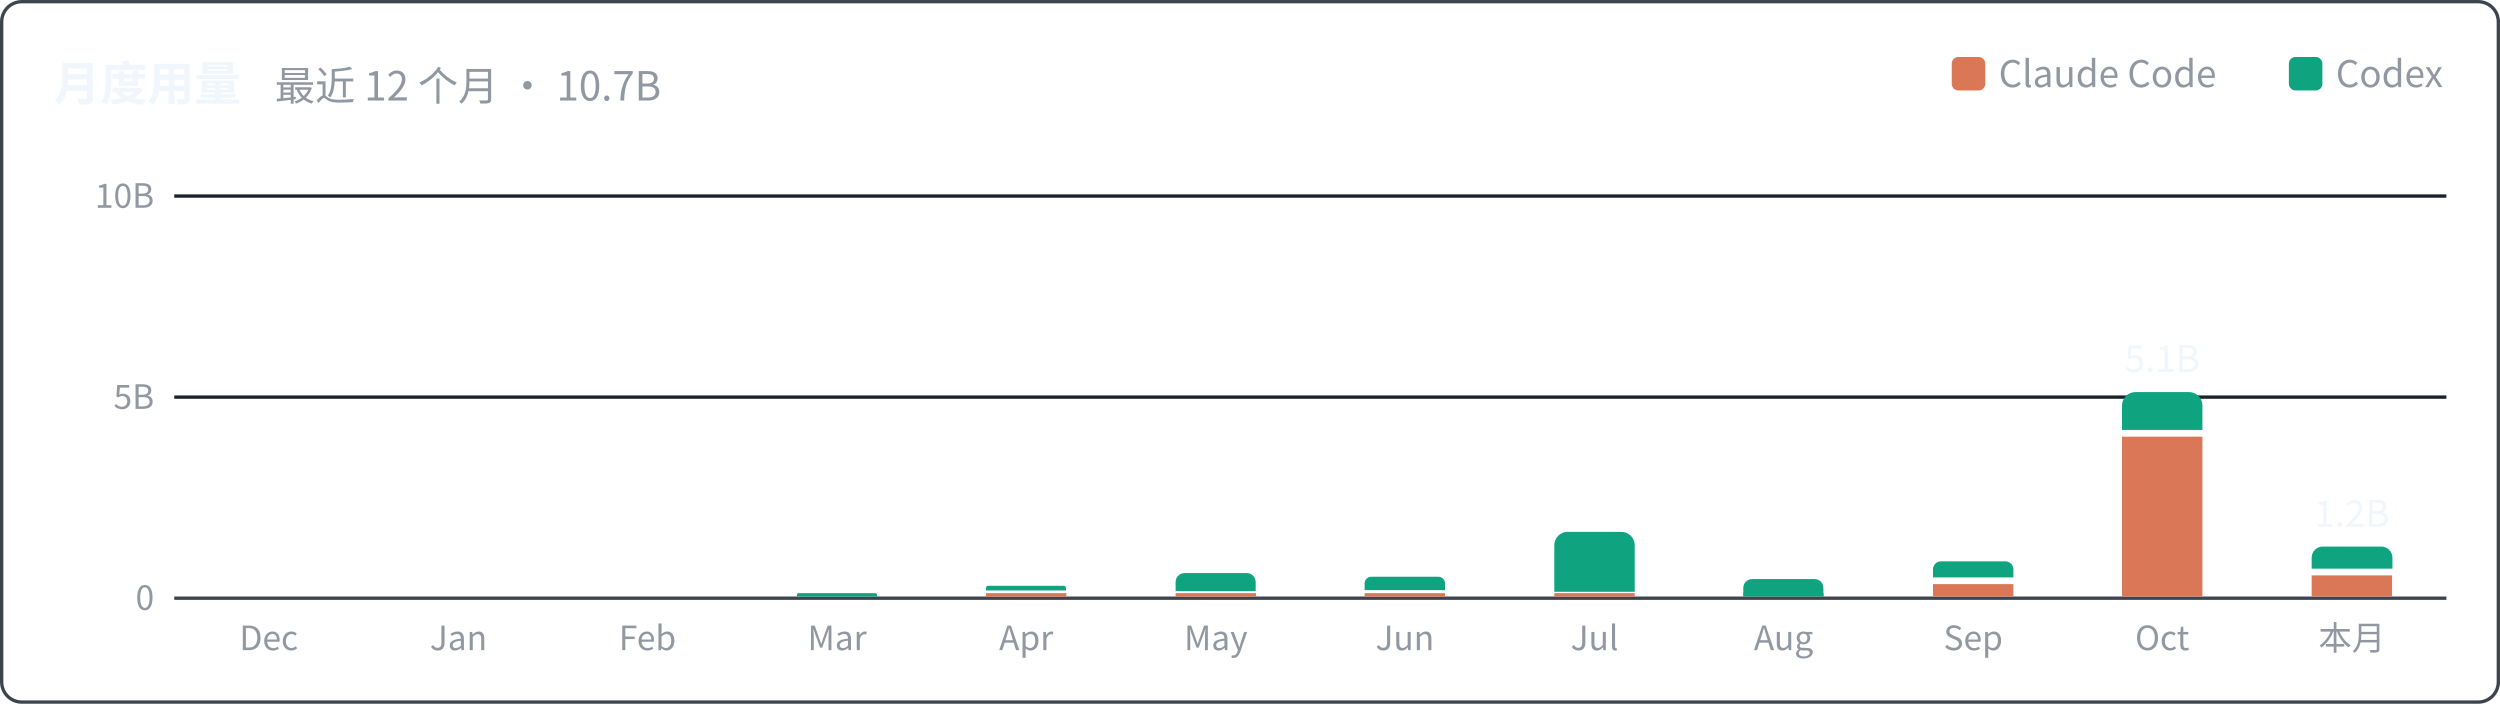
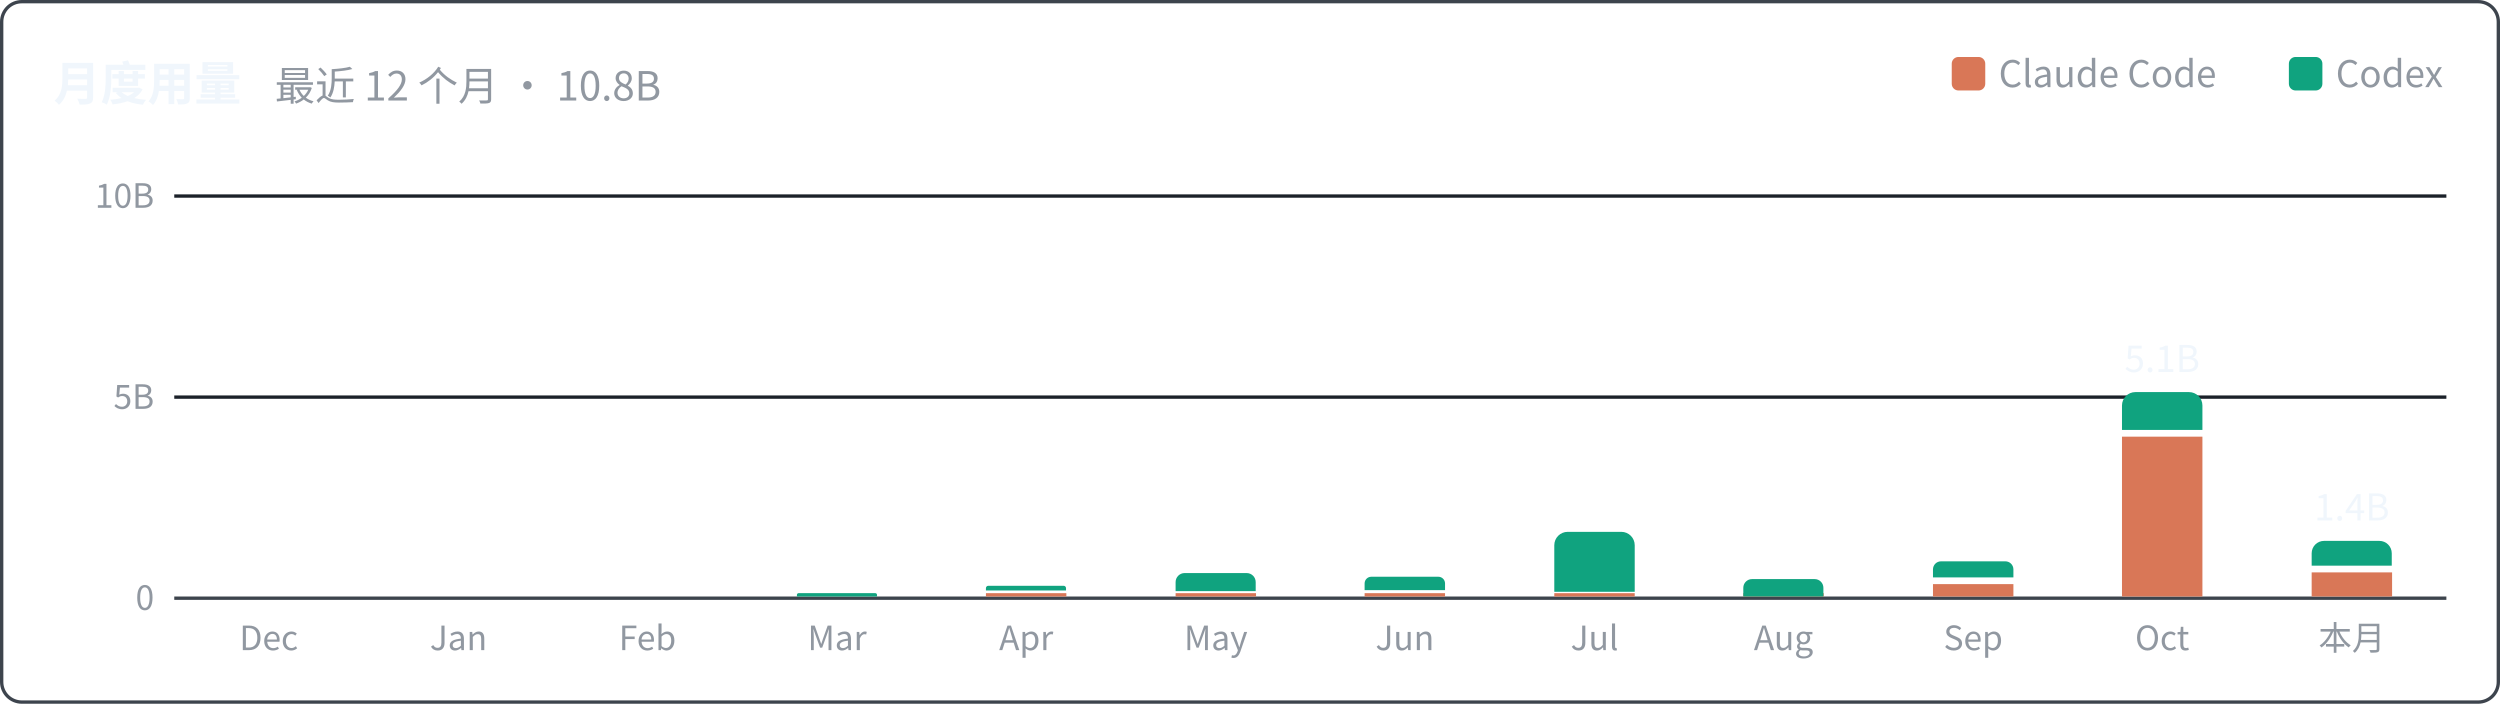
<svg xmlns="http://www.w3.org/2000/svg" width="746" height="210" viewBox="0 0 746 210" font-family="system-ui, -apple-system, 'Segoe UI', 'PingFang SC', 'Microsoft YaHei', 'Noto Sans CJK SC', sans-serif">
  <rect x="0.5" y="0.5" width="745" height="209" rx="6" fill="none" stroke="#3d444d" />
-   <text x="16" y="30" font-size="14" font-weight="600" fill="#f0f6fc">月度用量<tspan dx="10" font-size="12" font-weight="400" fill="#9198a1">最近 12 个月 · 10.7B</tspan>
+   <text x="16" y="30" font-size="14" font-weight="600" fill="#f0f6fc">月度用量<tspan dx="10" font-size="12" font-weight="400" fill="#9198a1">最近 12 个月 · 10.8B</tspan>
  </text>
  <line x1="52" y1="178.5" x2="730" y2="178.5" stroke="#3d444d" stroke-width="1" />
  <text x="46" y="182.0" font-size="10" text-anchor="end" fill="#9198a1">0</text>
  <line x1="52" y1="118.5" x2="730" y2="118.5" stroke="#1b2129" stroke-width="1" />
  <text x="46" y="122.0" font-size="10" text-anchor="end" fill="#9198a1">5B</text>
  <line x1="52" y1="58.5" x2="730" y2="58.5" stroke="#1b2129" stroke-width="1" />
  <text x="46" y="62.0" font-size="10" text-anchor="end" fill="#9198a1">10B</text>
  <text x="80.2" y="194" font-size="10" text-anchor="middle" fill="#9198a1">Dec</text>
  <text x="136.8" y="194" font-size="10" text-anchor="middle" fill="#9198a1">Jan</text>
  <text x="193.2" y="194" font-size="10" text-anchor="middle" fill="#9198a1">Feb</text>
  <path d="M237.8 178.0 v-0.5 a0.5 0.5 0 0 1 0.5 -0.5 h22.9 a0.5 0.5 0 0 1 0.5 0.5 v0.5 z" fill="#10a37f" />
  <text x="249.8" y="194" font-size="10" text-anchor="middle" fill="#9198a1">Mar</text>
  <rect x="294.2" y="177.0" width="24" height="1.0" fill="#d97757" />
  <path d="M294.2 176.2 v-0.7 a0.7 0.7 0 0 1 0.7 -0.7 h22.5 a0.7 0.7 0 0 1 0.7 0.7 v0.7 z" fill="#10a37f" />
  <text x="306.2" y="194" font-size="10" text-anchor="middle" fill="#9198a1">Apr</text>
  <rect x="350.8" y="177.0" width="24" height="1.0" fill="#d97757" />
  <path d="M350.8 176.4 v-2.7 a2.7 2.7 0 0 1 2.7 -2.7 h18.5 a2.7 2.7 0 0 1 2.7 2.7 v2.7 z" fill="#10a37f" />
  <text x="362.8" y="194" font-size="10" text-anchor="middle" fill="#9198a1">May</text>
  <rect x="407.2" y="177.0" width="24" height="1.0" fill="#d97757" />
  <path d="M407.2 176.1 v-2.0 a2.0 2.0 0 0 1 2.0 -2.0 h20.0 a2.0 2.0 0 0 1 2.0 2.0 v2.0 z" fill="#10a37f" />
  <text x="419.2" y="194" font-size="10" text-anchor="middle" fill="#9198a1">Jun</text>
  <rect x="463.8" y="177.0" width="24" height="1.0" fill="#d97757" />
  <path d="M463.8 176.6 v-13.9 a4.0 4.0 0 0 1 4.0 -4.0 h16.0 a4.0 4.0 0 0 1 4.0 4.0 v13.9 z" fill="#10a37f" />
  <text x="475.8" y="194" font-size="10" text-anchor="middle" fill="#9198a1">Jul</text>
  <rect x="520.2" y="177.0" width="24" height="1.0" fill="#d97757" />
  <path d="M520.2 178.0 v-2.6 a2.6 2.6 0 0 1 2.6 -2.6 h18.7 a2.6 2.6 0 0 1 2.6 2.6 v2.6 z" fill="#10a37f" />
  <text x="532.2" y="194" font-size="10" text-anchor="middle" fill="#9198a1">Aug</text>
  <rect x="576.8" y="174.3" width="24" height="3.7" fill="#d97757" />
  <path d="M576.8 172.3 v-2.4 a2.4 2.4 0 0 1 2.4 -2.4 h19.2 a2.4 2.4 0 0 1 2.4 2.4 v2.4 z" fill="#10a37f" />
  <text x="588.8" y="194" font-size="10" text-anchor="middle" fill="#9198a1">Sep</text>
  <rect x="633.2" y="130.3" width="24" height="47.7" fill="#d97757" />
  <path d="M633.2 128.3 v-7.3 a4.0 4.0 0 0 1 4.0 -4.0 h16.0 a4.0 4.0 0 0 1 4.0 4.0 v7.3 z" fill="#10a37f" />
  <text x="645.2" y="111.0" font-size="11" text-anchor="middle" fill="#f0f6fc">5.1B</text>
  <text x="645.2" y="194" font-size="10" text-anchor="middle" fill="#9198a1">Oct</text>
-   <rect x="689.8" y="171.7" width="24" height="6.3" fill="#d97757" />
-   <path d="M689.8 169.7 v-3.3 a3.3 3.3 0 0 1 3.3 -3.3 h17.5 a3.3 3.3 0 0 1 3.3 3.3 v3.3 z" fill="#10a37f" />
-   <text x="701.8" y="157.2" font-size="11" text-anchor="middle" fill="#f0f6fc">1.2B</text>
+   <rect x="689.8" y="170.8" width="24" height="7.2" fill="#d97757" />
+   <path d="M689.8 168.8 v-3.7 a3.7 3.7 0 0 1 3.7 -3.7 h16.5 a3.7 3.7 0 0 1 3.7 3.7 v3.7 z" fill="#10a37f" />
+   <text x="701.8" y="155.3" font-size="11" text-anchor="middle" fill="#f0f6fc">1.4B</text>
  <text x="701.8" y="194" font-size="10" text-anchor="middle" fill="#9198a1">本月</text>
  <text x="697.0" y="26" font-size="11" fill="#9198a1">Codex</text>
  <rect x="683.0" y="17" width="10" height="10" rx="2" fill="#10a37f" />
  <text x="596.4" y="26" font-size="11" fill="#9198a1">Claude Code</text>
  <rect x="582.4" y="17" width="10" height="10" rx="2" fill="#d97757" />
</svg>
